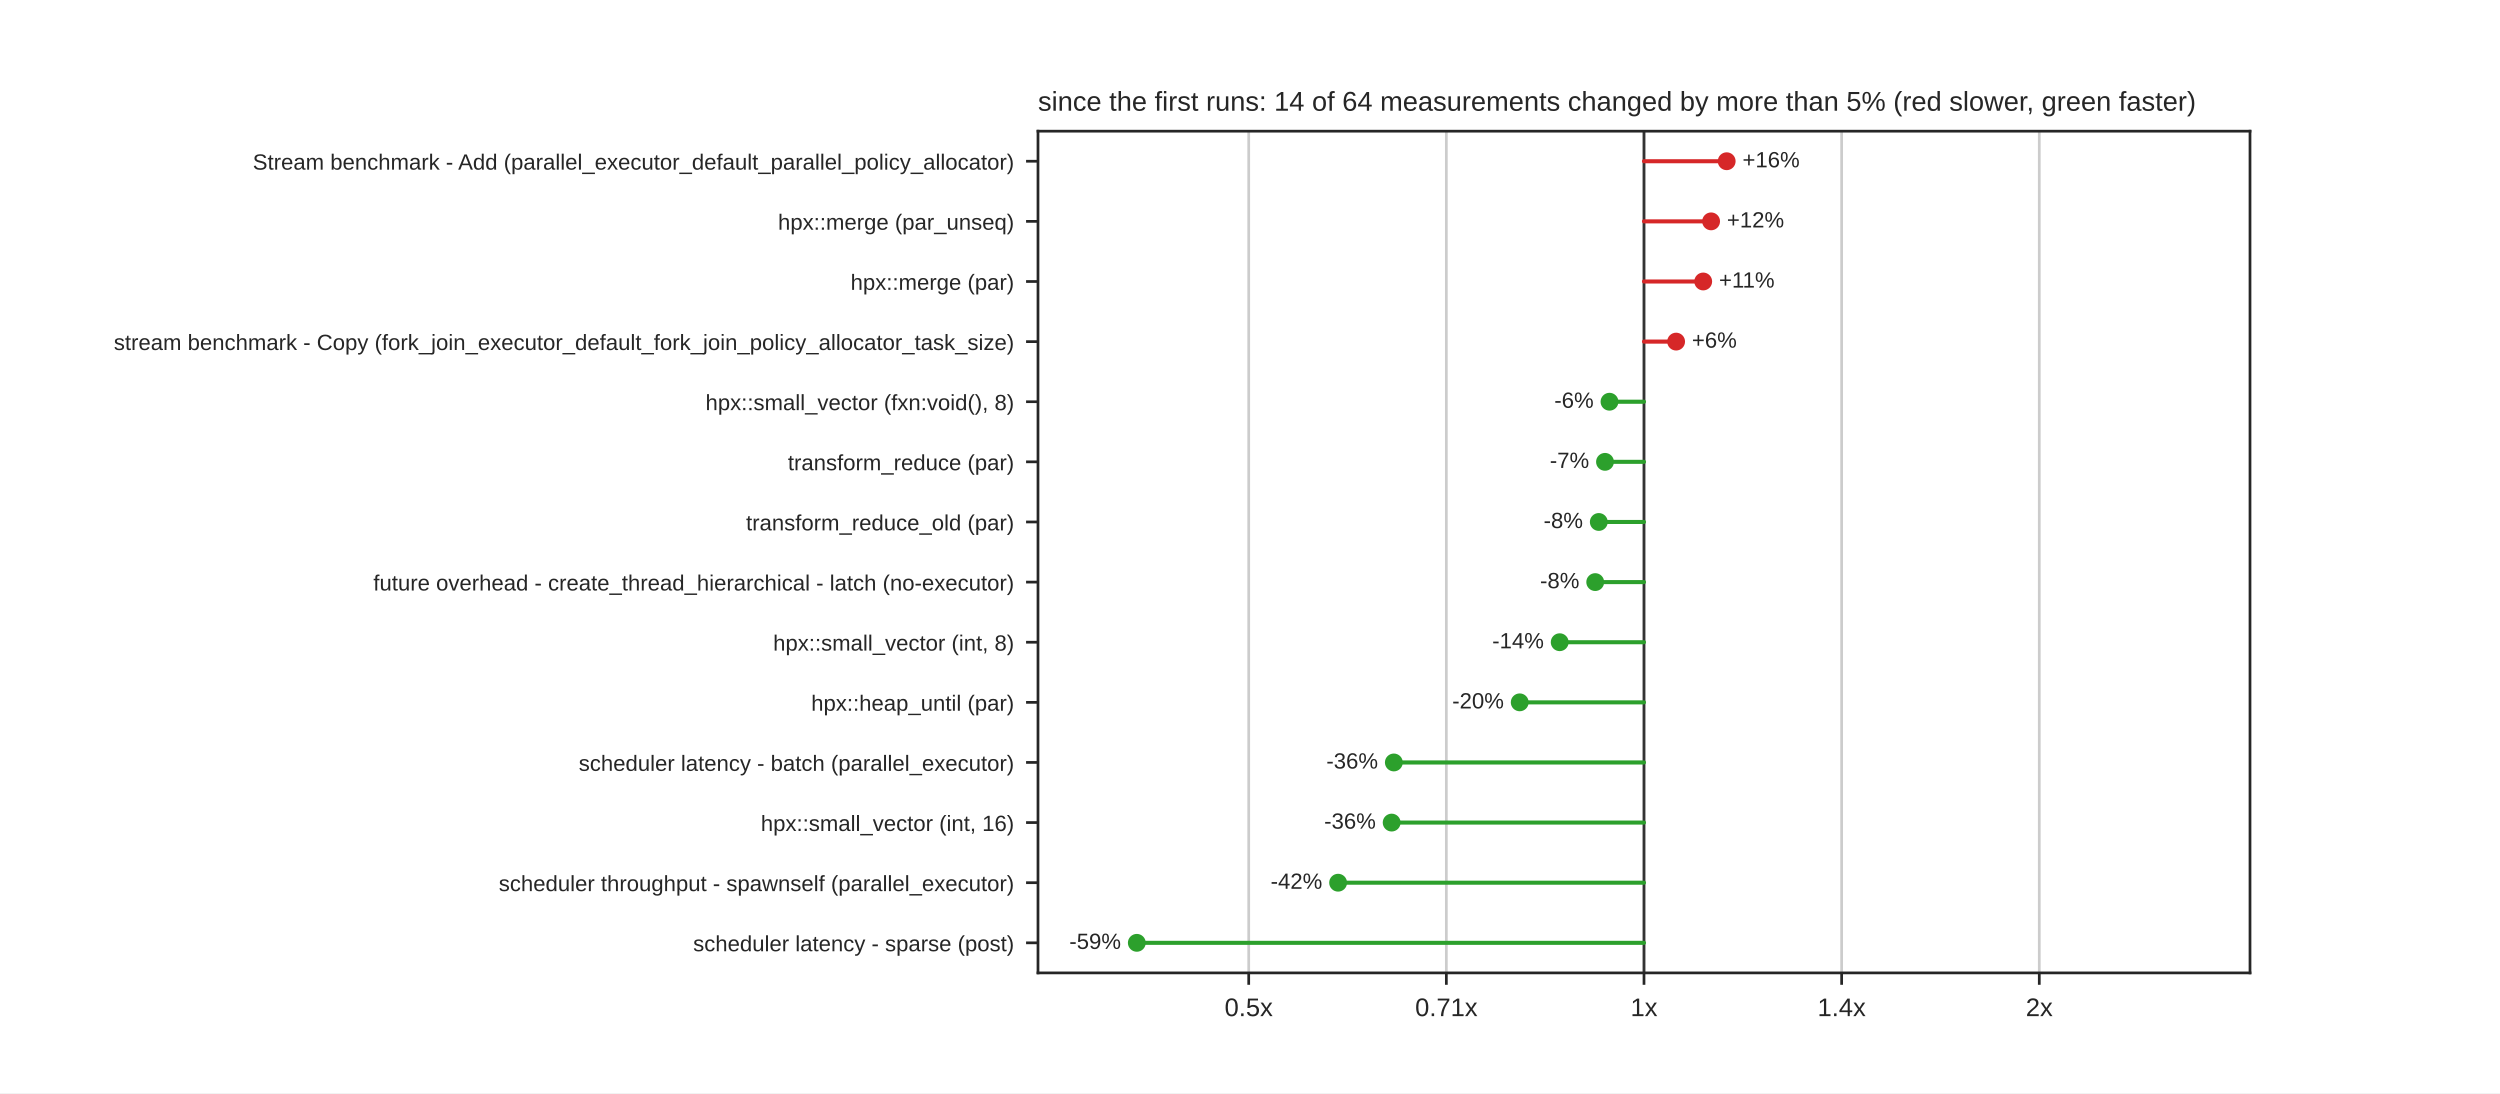
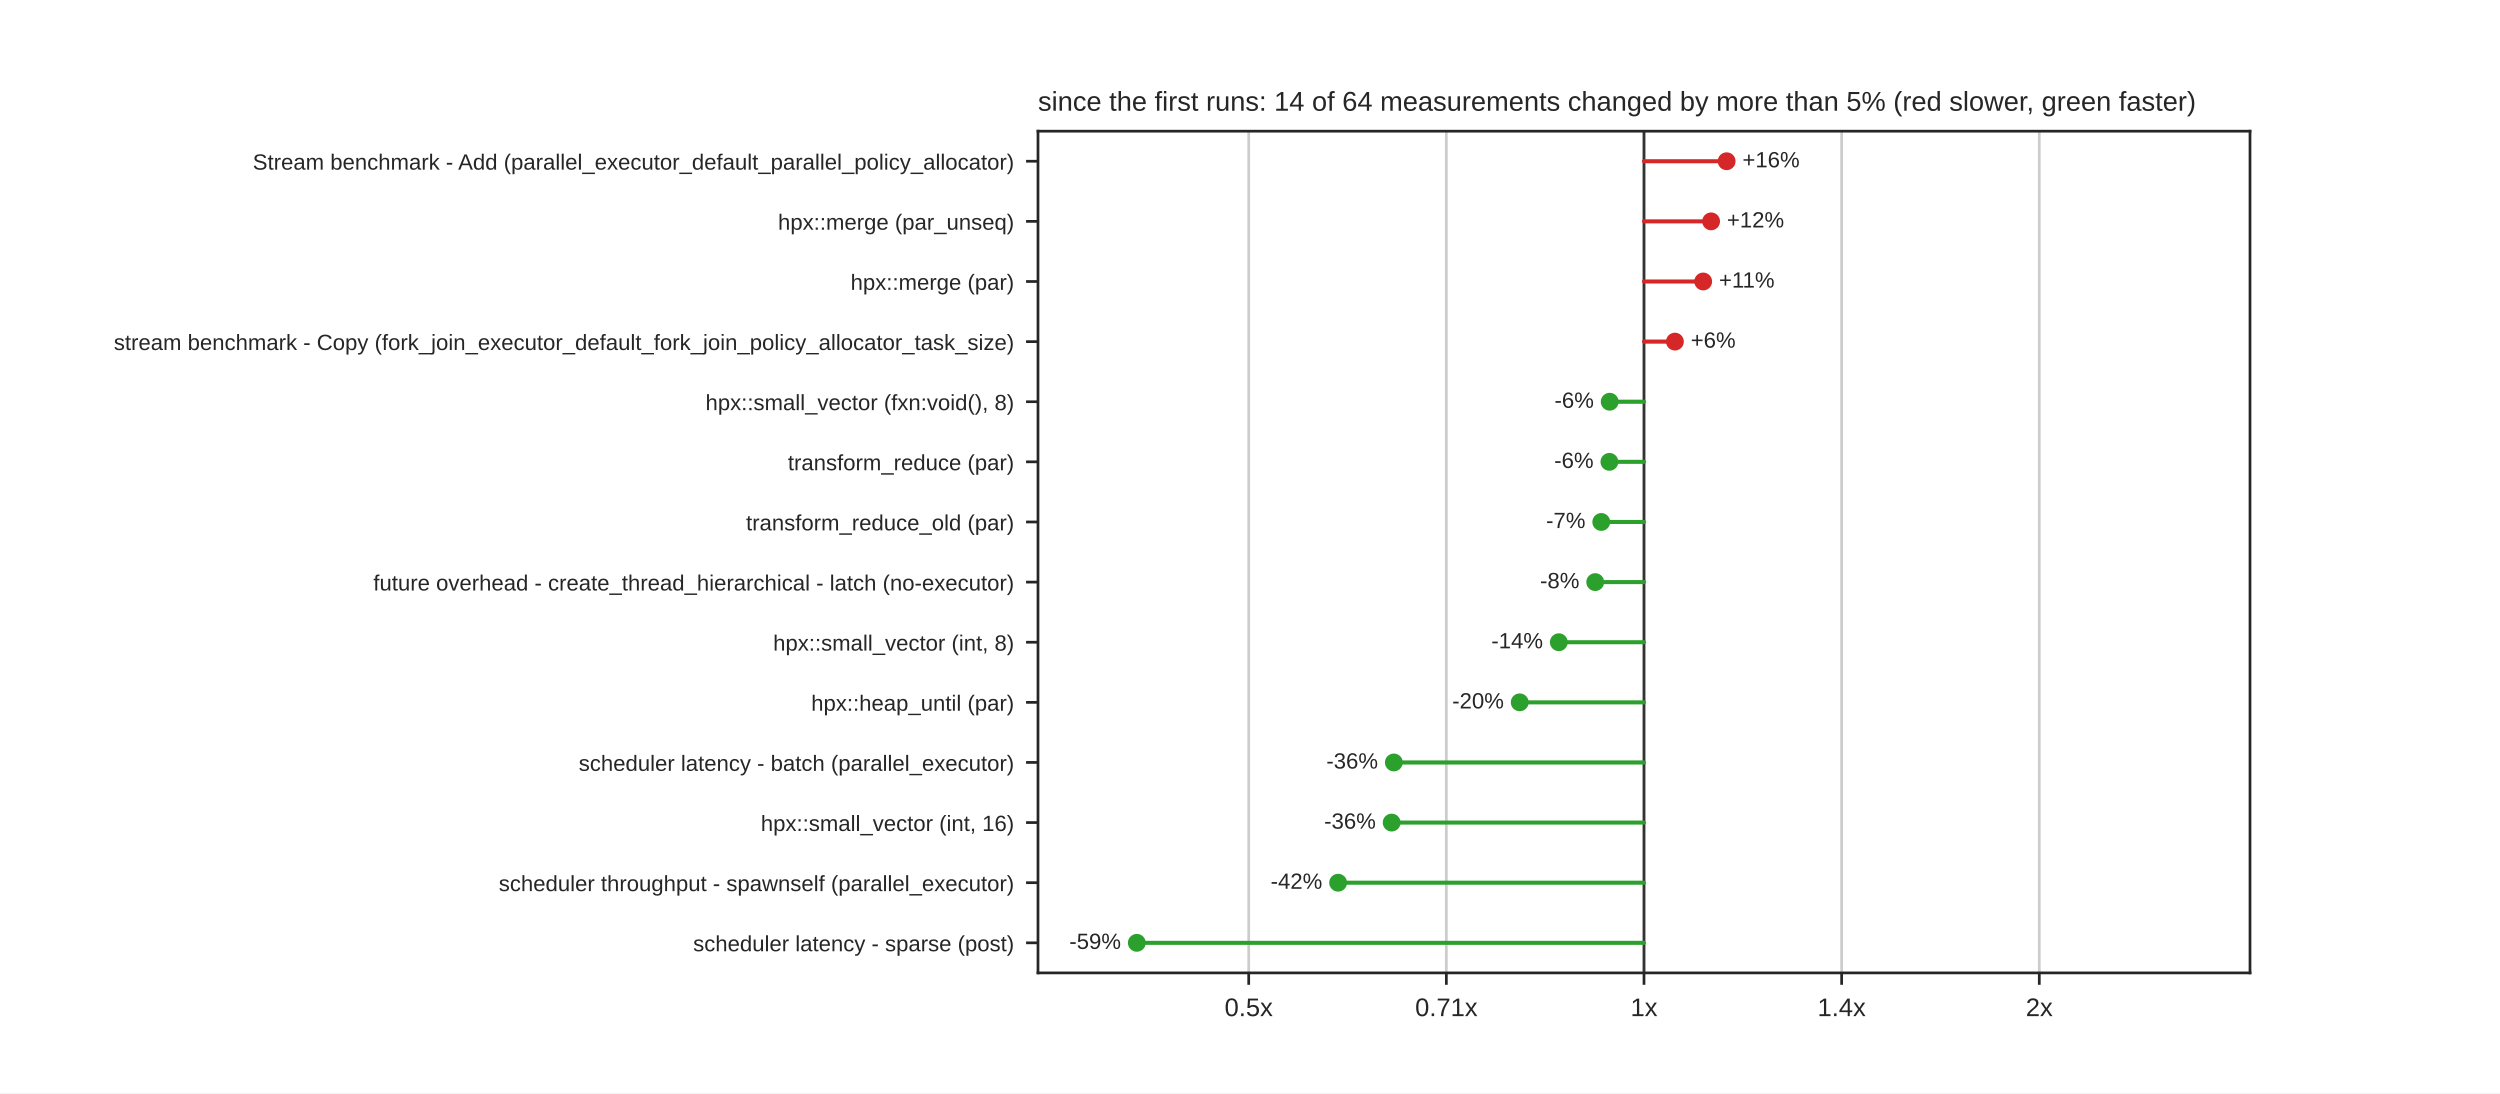
<svg xmlns="http://www.w3.org/2000/svg" xmlns:xlink="http://www.w3.org/1999/xlink" width="734.4pt" height="321.12pt" viewBox="0 0 734.4 321.12" version="1.1">
  <defs>
    <style type="text/css">*{stroke-linejoin: round; stroke-linecap: butt}</style>
  </defs>
  <g id="figure_1">
    <g id="patch_1">
      <path d="M 0 321.12  L 734.4 321.12  L 734.4 0  L 0 0  z " style="fill: #ffffff" />
    </g>
    <g id="axes_1">
      <g id="patch_2">
        <path d="M 304.92 285.797  L 660.96 285.797  L 660.96 38.534  L 304.92 38.534  z " style="fill: #ffffff" />
      </g>
      <g id="matplotlib.axis_1">
        <g id="xtick_1">
          <g id="line2d_1">
            <path d="M 366.821 285.797  L 366.821 38.534  " clip-path="url(#pd0584a2bc1)" style="fill: none; stroke: #cccccc; stroke-width: 0.8; stroke-linecap: round" />
          </g>
          <g id="line2d_2">
            <defs>
              <path id="mdfc5214045" d="M 0 0  L 0 3.5  " style="stroke: #262626; stroke-width: 0.8" />
            </defs>
            <g>
              <use xlink:href="#mdfc5214045" x="366.821" y="285.797" style="fill: #262626; stroke: #262626; stroke-width: 0.8" />
            </g>
          </g>
          <g id="text_1">
            <text style="fill: #262626; font: 7.5px 'Arial', 'DejaVu Sans', 'Liberation Sans', 'Bitstream Vera Sans', sans-serif; text-anchor: middle" x="366.821" y="298.496" transform="rotate(-0 366.8209 298.4956)">0.5x</text>
          </g>
        </g>
        <g id="xtick_2">
          <g id="line2d_3">
            <path d="M 424.88 285.797  L 424.88 38.534  " clip-path="url(#pd0584a2bc1)" style="fill: none; stroke: #cccccc; stroke-width: 0.8; stroke-linecap: round" />
          </g>
          <g id="line2d_4">
            <g>
              <use xlink:href="#mdfc5214045" x="424.88" y="285.797" style="fill: #262626; stroke: #262626; stroke-width: 0.8" />
            </g>
          </g>
          <g id="text_2">
            <text style="fill: #262626; font: 7.5px 'Arial', 'DejaVu Sans', 'Liberation Sans', 'Bitstream Vera Sans', sans-serif; text-anchor: middle" x="424.88" y="298.496" transform="rotate(-0 424.8804 298.4956)">0.71x</text>
          </g>
        </g>
        <g id="xtick_3">
          <g id="line2d_5">
            <path d="M 482.94 285.797  L 482.94 38.534  " clip-path="url(#pd0584a2bc1)" style="fill: none; stroke: #cccccc; stroke-width: 0.8; stroke-linecap: round" />
          </g>
          <g id="line2d_6">
            <g>
              <use xlink:href="#mdfc5214045" x="482.94" y="285.797" style="fill: #262626; stroke: #262626; stroke-width: 0.8" />
            </g>
          </g>
          <g id="text_3">
            <text style="fill: #262626; font: 7.5px 'Arial', 'DejaVu Sans', 'Liberation Sans', 'Bitstream Vera Sans', sans-serif; text-anchor: middle" x="482.94" y="298.496" transform="rotate(-0 482.94 298.4956)">1x</text>
          </g>
        </g>
        <g id="xtick_4">
          <g id="line2d_7">
            <path d="M 541 285.797  L 541 38.534  " clip-path="url(#pd0584a2bc1)" style="fill: none; stroke: #cccccc; stroke-width: 0.8; stroke-linecap: round" />
          </g>
          <g id="line2d_8">
            <g>
              <use xlink:href="#mdfc5214045" x="541" y="285.797" style="fill: #262626; stroke: #262626; stroke-width: 0.8" />
            </g>
          </g>
          <g id="text_4">
-             <text style="fill: #262626; font: 7.5px 'Arial', 'DejaVu Sans', 'Liberation Sans', 'Bitstream Vera Sans', sans-serif; text-anchor: middle" x="541" y="298.496" transform="rotate(-0 540.9996 298.4956)">1.4x</text>
+             <text style="fill: #262626; font: 7.5px 'Arial', 'DejaVu Sans', 'Liberation Sans', 'Bitstream Vera Sans', sans-serif; text-anchor: middle" x="541" y="298.496" transform="rotate(-0 540.9995 298.4956)">1.4x</text>
          </g>
        </g>
        <g id="xtick_5">
          <g id="line2d_9">
            <path d="M 599.059 285.797  L 599.059 38.534  " clip-path="url(#pd0584a2bc1)" style="fill: none; stroke: #cccccc; stroke-width: 0.8; stroke-linecap: round" />
          </g>
          <g id="line2d_10">
            <g>
              <use xlink:href="#mdfc5214045" x="599.059" y="285.797" style="fill: #262626; stroke: #262626; stroke-width: 0.8" />
            </g>
          </g>
          <g id="text_5">
            <text style="fill: #262626; font: 7.5px 'Arial', 'DejaVu Sans', 'Liberation Sans', 'Bitstream Vera Sans', sans-serif; text-anchor: middle" x="599.059" y="298.496" transform="rotate(-0 599.0591 298.4956)">2x</text>
          </g>
        </g>
      </g>
      <g id="matplotlib.axis_2">
        <g id="ytick_1">
          <g id="line2d_11">
            <defs>
              <path id="m414165cd4d" d="M 0 0  L -3.5 0  " style="stroke: #262626; stroke-width: 0.8" />
            </defs>
            <g>
              <use xlink:href="#m414165cd4d" x="304.92" y="47.365" style="fill: #262626; stroke: #262626; stroke-width: 0.8" />
            </g>
          </g>
          <g id="text_6">
            <text style="fill: #262626; font: 6.5px 'Arial', 'DejaVu Sans', 'Liberation Sans', 'Bitstream Vera Sans', sans-serif; text-anchor: end" x="297.92" y="49.835" transform="rotate(-0 297.92 49.83469)">Stream benchmark - Add (parallel_executor_default_parallel_policy_allocator)</text>
          </g>
        </g>
        <g id="ytick_2">
          <g id="line2d_12">
            <g>
              <use xlink:href="#m414165cd4d" x="304.92" y="65.027" style="fill: #262626; stroke: #262626; stroke-width: 0.8" />
            </g>
          </g>
          <g id="text_7">
            <text style="fill: #262626; font: 6.5px 'Arial', 'DejaVu Sans', 'Liberation Sans', 'Bitstream Vera Sans', sans-serif; text-anchor: end" x="297.92" y="67.496" transform="rotate(-0 297.92 67.49629)">hpx::merge (par_unseq)</text>
          </g>
        </g>
        <g id="ytick_3">
          <g id="line2d_13">
            <g>
              <use xlink:href="#m414165cd4d" x="304.92" y="82.688" style="fill: #262626; stroke: #262626; stroke-width: 0.8" />
            </g>
          </g>
          <g id="text_8">
            <text style="fill: #262626; font: 6.5px 'Arial', 'DejaVu Sans', 'Liberation Sans', 'Bitstream Vera Sans', sans-serif; text-anchor: end" x="297.92" y="85.158" transform="rotate(-0 297.92 85.15789)">hpx::merge (par)</text>
          </g>
        </g>
        <g id="ytick_4">
          <g id="line2d_14">
            <g>
              <use xlink:href="#m414165cd4d" x="304.92" y="100.35" style="fill: #262626; stroke: #262626; stroke-width: 0.8" />
            </g>
          </g>
          <g id="text_9">
            <text style="fill: #262626; font: 6.5px 'Arial', 'DejaVu Sans', 'Liberation Sans', 'Bitstream Vera Sans', sans-serif; text-anchor: end" x="297.92" y="102.819" transform="rotate(-0 297.92 102.8195)">stream benchmark - Copy (fork_join_executor_default_fork_join_policy_allocator_task_size)</text>
          </g>
        </g>
        <g id="ytick_5">
          <g id="line2d_15">
            <g>
              <use xlink:href="#m414165cd4d" x="304.92" y="118.012" style="fill: #262626; stroke: #262626; stroke-width: 0.8" />
            </g>
          </g>
          <g id="text_10">
            <text style="fill: #262626; font: 6.5px 'Arial', 'DejaVu Sans', 'Liberation Sans', 'Bitstream Vera Sans', sans-serif; text-anchor: end" x="297.92" y="120.481" transform="rotate(-0 297.92 120.4811)">hpx::small_vector (fxn:void(), 8)</text>
          </g>
        </g>
        <g id="ytick_6">
          <g id="line2d_16">
            <g>
              <use xlink:href="#m414165cd4d" x="304.92" y="135.673" style="fill: #262626; stroke: #262626; stroke-width: 0.8" />
            </g>
          </g>
          <g id="text_11">
            <text style="fill: #262626; font: 6.5px 'Arial', 'DejaVu Sans', 'Liberation Sans', 'Bitstream Vera Sans', sans-serif; text-anchor: end" x="297.92" y="138.143" transform="rotate(-0 297.92 138.1427)">transform_reduce (par)</text>
          </g>
        </g>
        <g id="ytick_7">
          <g id="line2d_17">
            <g>
              <use xlink:href="#m414165cd4d" x="304.92" y="153.335" style="fill: #262626; stroke: #262626; stroke-width: 0.8" />
            </g>
          </g>
          <g id="text_12">
            <text style="fill: #262626; font: 6.5px 'Arial', 'DejaVu Sans', 'Liberation Sans', 'Bitstream Vera Sans', sans-serif; text-anchor: end" x="297.92" y="155.804" transform="rotate(-0 297.92 155.8043)">transform_reduce_old (par)</text>
          </g>
        </g>
        <g id="ytick_8">
          <g id="line2d_18">
            <g>
              <use xlink:href="#m414165cd4d" x="304.92" y="170.996" style="fill: #262626; stroke: #262626; stroke-width: 0.8" />
            </g>
          </g>
          <g id="text_13">
            <text style="fill: #262626; font: 6.5px 'Arial', 'DejaVu Sans', 'Liberation Sans', 'Bitstream Vera Sans', sans-serif; text-anchor: end" x="297.92" y="173.466" transform="rotate(-0 297.92 173.4659)">future overhead - create_thread_hierarchical - latch (no-executor)</text>
          </g>
        </g>
        <g id="ytick_9">
          <g id="line2d_19">
            <g>
              <use xlink:href="#m414165cd4d" x="304.92" y="188.658" style="fill: #262626; stroke: #262626; stroke-width: 0.8" />
            </g>
          </g>
          <g id="text_14">
            <text style="fill: #262626; font: 6.5px 'Arial', 'DejaVu Sans', 'Liberation Sans', 'Bitstream Vera Sans', sans-serif; text-anchor: end" x="297.92" y="191.127" transform="rotate(-0 297.92 191.1275)">hpx::small_vector (int, 8)</text>
          </g>
        </g>
        <g id="ytick_10">
          <g id="line2d_20">
            <g>
              <use xlink:href="#m414165cd4d" x="304.92" y="206.32" style="fill: #262626; stroke: #262626; stroke-width: 0.8" />
            </g>
          </g>
          <g id="text_15">
            <text style="fill: #262626; font: 6.5px 'Arial', 'DejaVu Sans', 'Liberation Sans', 'Bitstream Vera Sans', sans-serif; text-anchor: end" x="297.92" y="208.789" transform="rotate(-0 297.92 208.7891)">hpx::heap_until (par)</text>
          </g>
        </g>
        <g id="ytick_11">
          <g id="line2d_21">
            <g>
              <use xlink:href="#m414165cd4d" x="304.92" y="223.981" style="fill: #262626; stroke: #262626; stroke-width: 0.8" />
            </g>
          </g>
          <g id="text_16">
            <text style="fill: #262626; font: 6.5px 'Arial', 'DejaVu Sans', 'Liberation Sans', 'Bitstream Vera Sans', sans-serif; text-anchor: end" x="297.92" y="226.451" transform="rotate(-0 297.92 226.4507)">scheduler latency - batch (parallel_executor)</text>
          </g>
        </g>
        <g id="ytick_12">
          <g id="line2d_22">
            <g>
              <use xlink:href="#m414165cd4d" x="304.92" y="241.643" style="fill: #262626; stroke: #262626; stroke-width: 0.8" />
            </g>
          </g>
          <g id="text_17">
            <text style="fill: #262626; font: 6.5px 'Arial', 'DejaVu Sans', 'Liberation Sans', 'Bitstream Vera Sans', sans-serif; text-anchor: end" x="297.92" y="244.112" transform="rotate(-0 297.92 244.1123)">hpx::small_vector (int, 16)</text>
          </g>
        </g>
        <g id="ytick_13">
          <g id="line2d_23">
            <g>
              <use xlink:href="#m414165cd4d" x="304.92" y="259.304" style="fill: #262626; stroke: #262626; stroke-width: 0.8" />
            </g>
          </g>
          <g id="text_18">
            <text style="fill: #262626; font: 6.5px 'Arial', 'DejaVu Sans', 'Liberation Sans', 'Bitstream Vera Sans', sans-serif; text-anchor: end" x="297.92" y="261.774" transform="rotate(-0 297.92 261.7739)">scheduler throughput - spawnself (parallel_executor)</text>
          </g>
        </g>
        <g id="ytick_14">
          <g id="line2d_24">
            <g>
              <use xlink:href="#m414165cd4d" x="304.92" y="276.966" style="fill: #262626; stroke: #262626; stroke-width: 0.8" />
            </g>
          </g>
          <g id="text_19">
            <text style="fill: #262626; font: 6.5px 'Arial', 'DejaVu Sans', 'Liberation Sans', 'Bitstream Vera Sans', sans-serif; text-anchor: end" x="297.92" y="279.435" transform="rotate(-0 297.92 279.4355)">scheduler latency - sparse (post)</text>
          </g>
        </g>
      </g>
      <g id="line2d_25">
        <path d="M 482.94 285.797  L 482.94 38.534  " clip-path="url(#pd0584a2bc1)" style="fill: none; stroke: #333333; stroke-width: 0.8; stroke-linecap: round" />
      </g>
      <g id="line2d_26">
-         <path d="M 482.94 47.365  L 507.231 47.365  " clip-path="url(#pd0584a2bc1)" style="fill: none; stroke: #d62728; stroke-width: 1.2; stroke-linecap: round" />
+         <path d="M 482.94 47.365  L 507.218 47.365  " clip-path="url(#pd0584a2bc1)" style="fill: none; stroke: #d62728; stroke-width: 1.2; stroke-linecap: round" />
      </g>
      <g id="line2d_27">
        <path d="M 482.94 65.027  L 502.655 65.027  " clip-path="url(#pd0584a2bc1)" style="fill: none; stroke: #d62728; stroke-width: 1.2; stroke-linecap: round" />
      </g>
      <g id="line2d_28">
-         <path d="M 482.94 82.688  L 500.334 82.688  " clip-path="url(#pd0584a2bc1)" style="fill: none; stroke: #d62728; stroke-width: 1.2; stroke-linecap: round" />
+         <path d="M 482.94 82.688  L 500.326 82.688  " clip-path="url(#pd0584a2bc1)" style="fill: none; stroke: #d62728; stroke-width: 1.2; stroke-linecap: round" />
      </g>
      <g id="line2d_29">
-         <path d="M 482.94 100.35  L 492.375 100.35  " clip-path="url(#pd0584a2bc1)" style="fill: none; stroke: #d62728; stroke-width: 1.2; stroke-linecap: round" />
+         <path d="M 482.94 100.35  L 492.025 100.35  " clip-path="url(#pd0584a2bc1)" style="fill: none; stroke: #d62728; stroke-width: 1.2; stroke-linecap: round" />
      </g>
      <g id="line2d_30">
-         <path d="M 482.94 118.012  L 472.806 118.012  " clip-path="url(#pd0584a2bc1)" style="fill: none; stroke: #2ca02c; stroke-width: 1.2; stroke-linecap: round" />
+         <path d="M 482.94 118.012  L 472.862 118.012  " clip-path="url(#pd0584a2bc1)" style="fill: none; stroke: #2ca02c; stroke-width: 1.2; stroke-linecap: round" />
      </g>
      <g id="line2d_31">
-         <path d="M 482.94 135.673  L 471.485 135.673  " clip-path="url(#pd0584a2bc1)" style="fill: none; stroke: #2ca02c; stroke-width: 1.2; stroke-linecap: round" />
+         <path d="M 482.94 135.673  L 472.777 135.673  " clip-path="url(#pd0584a2bc1)" style="fill: none; stroke: #2ca02c; stroke-width: 1.2; stroke-linecap: round" />
      </g>
      <g id="line2d_32">
-         <path d="M 482.94 153.335  L 469.662 153.335  " clip-path="url(#pd0584a2bc1)" style="fill: none; stroke: #2ca02c; stroke-width: 1.2; stroke-linecap: round" />
+         <path d="M 482.94 153.335  L 470.386 153.335  " clip-path="url(#pd0584a2bc1)" style="fill: none; stroke: #2ca02c; stroke-width: 1.2; stroke-linecap: round" />
      </g>
      <g id="line2d_33">
        <path d="M 482.94 170.996  L 468.613 170.996  " clip-path="url(#pd0584a2bc1)" style="fill: none; stroke: #2ca02c; stroke-width: 1.2; stroke-linecap: round" />
      </g>
      <g id="line2d_34">
-         <path d="M 482.94 188.658  L 458.178 188.658  " clip-path="url(#pd0584a2bc1)" style="fill: none; stroke: #2ca02c; stroke-width: 1.2; stroke-linecap: round" />
+         <path d="M 482.94 188.658  L 457.92 188.658  " clip-path="url(#pd0584a2bc1)" style="fill: none; stroke: #2ca02c; stroke-width: 1.2; stroke-linecap: round" />
      </g>
      <g id="line2d_35">
-         <path d="M 482.94 206.32  L 446.432 206.32  " clip-path="url(#pd0584a2bc1)" style="fill: none; stroke: #2ca02c; stroke-width: 1.2; stroke-linecap: round" />
+         <path d="M 482.94 206.32  L 446.431 206.32  " clip-path="url(#pd0584a2bc1)" style="fill: none; stroke: #2ca02c; stroke-width: 1.2; stroke-linecap: round" />
      </g>
      <g id="line2d_36">
-         <path d="M 482.94 223.981  L 409.455 223.981  " clip-path="url(#pd0584a2bc1)" style="fill: none; stroke: #2ca02c; stroke-width: 1.2; stroke-linecap: round" />
+         <path d="M 482.94 223.981  L 409.454 223.981  " clip-path="url(#pd0584a2bc1)" style="fill: none; stroke: #2ca02c; stroke-width: 1.2; stroke-linecap: round" />
      </g>
      <g id="line2d_37">
        <path d="M 482.94 241.643  L 408.814 241.643  " clip-path="url(#pd0584a2bc1)" style="fill: none; stroke: #2ca02c; stroke-width: 1.2; stroke-linecap: round" />
      </g>
      <g id="line2d_38">
        <path d="M 482.94 259.304  L 393.083 259.304  " clip-path="url(#pd0584a2bc1)" style="fill: none; stroke: #2ca02c; stroke-width: 1.2; stroke-linecap: round" />
      </g>
      <g id="line2d_39">
        <path d="M 482.94 276.966  L 333.95 276.966  " clip-path="url(#pd0584a2bc1)" style="fill: none; stroke: #2ca02c; stroke-width: 1.2; stroke-linecap: round" />
      </g>
      <g id="patch_3">
        <path d="M 304.92 285.797  L 304.92 38.534  " style="fill: none; stroke: #262626; stroke-width: 0.8; stroke-linejoin: miter; stroke-linecap: square" />
      </g>
      <g id="patch_4">
        <path d="M 660.96 285.797  L 660.96 38.534  " style="fill: none; stroke: #262626; stroke-width: 0.8; stroke-linejoin: miter; stroke-linecap: square" />
      </g>
      <g id="patch_5">
        <path d="M 304.92 285.797  L 660.96 285.797  " style="fill: none; stroke: #262626; stroke-width: 0.8; stroke-linejoin: miter; stroke-linecap: square" />
      </g>
      <g id="patch_6">
        <path d="M 304.92 38.534  L 660.96 38.534  " style="fill: none; stroke: #262626; stroke-width: 0.8; stroke-linejoin: miter; stroke-linecap: square" />
      </g>
      <g id="PathCollection_1">
        <defs>
          <path id="m8968767a60" d="M 0 2.121  C 0.563 2.121 1.102 1.898 1.5 1.5  C 1.898 1.102 2.121 0.563 2.121 0  C 2.121 -0.563 1.898 -1.102 1.5 -1.5  C 1.102 -1.898 0.563 -2.121 0 -2.121  C -0.563 -2.121 -1.102 -1.898 -1.5 -1.5  C -1.898 -1.102 -2.121 -0.563 -2.121 0  C -2.121 0.563 -1.898 1.102 -1.5 1.5  C -1.102 1.898 -0.563 2.121 0 2.121  z " style="stroke: #d62728" />
        </defs>
        <g clip-path="url(#pd0584a2bc1)">
-           <use xlink:href="#m8968767a60" x="507.231" y="47.365" style="fill: #d62728; stroke: #d62728" />
+           <use xlink:href="#m8968767a60" x="507.218" y="47.365" style="fill: #d62728; stroke: #d62728" />
        </g>
      </g>
      <g id="text_20">
-         <text style="fill: #262626; font: 6.5px 'Arial', 'DejaVu Sans', 'Liberation Sans', 'Bitstream Vera Sans', sans-serif; text-anchor: start" x="511.876" y="49.159" transform="rotate(-0 511.8758 49.15879)">+16%</text>
+         <text style="fill: #262626; font: 6.5px 'Arial', 'DejaVu Sans', 'Liberation Sans', 'Bitstream Vera Sans', sans-serif; text-anchor: start" x="511.863" y="49.159" transform="rotate(-0 511.863 49.15879)">+16%</text>
      </g>
      <g id="PathCollection_2">
        <g clip-path="url(#pd0584a2bc1)">
          <use xlink:href="#m8968767a60" x="502.655" y="65.027" style="fill: #d62728; stroke: #d62728" />
        </g>
      </g>
      <g id="text_21">
-         <text style="fill: #262626; font: 6.5px 'Arial', 'DejaVu Sans', 'Liberation Sans', 'Bitstream Vera Sans', sans-serif; text-anchor: start" x="507.3" y="66.82" transform="rotate(-0 507.2995 66.82039)">+12%</text>
+         <text style="fill: #262626; font: 6.5px 'Arial', 'DejaVu Sans', 'Liberation Sans', 'Bitstream Vera Sans', sans-serif; text-anchor: start" x="507.299" y="66.82" transform="rotate(-0 507.2995 66.82039)">+12%</text>
      </g>
      <g id="PathCollection_3">
        <g clip-path="url(#pd0584a2bc1)">
-           <use xlink:href="#m8968767a60" x="500.334" y="82.688" style="fill: #d62728; stroke: #d62728" />
+           <use xlink:href="#m8968767a60" x="500.326" y="82.688" style="fill: #d62728; stroke: #d62728" />
        </g>
      </g>
      <g id="text_22">
-         <text style="fill: #262626; font: 6.5px 'Arial', 'DejaVu Sans', 'Liberation Sans', 'Bitstream Vera Sans', sans-serif; text-anchor: start" x="504.979" y="84.482" transform="rotate(-0 504.9786 84.48199)">+11%</text>
+         <text style="fill: #262626; font: 6.5px 'Arial', 'DejaVu Sans', 'Liberation Sans', 'Bitstream Vera Sans', sans-serif; text-anchor: start" x="504.971" y="84.482" transform="rotate(-0 504.971 84.48199)">+11%</text>
      </g>
      <g id="PathCollection_4">
        <g clip-path="url(#pd0584a2bc1)">
-           <use xlink:href="#m8968767a60" x="492.375" y="100.35" style="fill: #d62728; stroke: #d62728" />
+           <use xlink:href="#m8968767a60" x="492.025" y="100.35" style="fill: #d62728; stroke: #d62728" />
        </g>
      </g>
      <g id="text_23">
-         <text style="fill: #262626; font: 6.5px 'Arial', 'DejaVu Sans', 'Liberation Sans', 'Bitstream Vera Sans', sans-serif; text-anchor: start" x="497.02" y="102.144" transform="rotate(-0 497.0196 102.1436)">+6%</text>
+         <text style="fill: #262626; font: 6.5px 'Arial', 'DejaVu Sans', 'Liberation Sans', 'Bitstream Vera Sans', sans-serif; text-anchor: start" x="496.67" y="102.144" transform="rotate(-0 496.6702 102.1436)">+6%</text>
      </g>
      <g id="PathCollection_5">
        <defs>
          <path id="m7978cd0e5a" d="M 0 2.121  C 0.563 2.121 1.102 1.898 1.5 1.5  C 1.898 1.102 2.121 0.563 2.121 0  C 2.121 -0.563 1.898 -1.102 1.5 -1.5  C 1.102 -1.898 0.563 -2.121 0 -2.121  C -0.563 -2.121 -1.102 -1.898 -1.5 -1.5  C -1.898 -1.102 -2.121 -0.563 -2.121 0  C -2.121 0.563 -1.898 1.102 -1.5 1.5  C -1.102 1.898 -0.563 2.121 0 2.121  z " style="stroke: #2ca02c" />
        </defs>
        <g clip-path="url(#pd0584a2bc1)">
-           <use xlink:href="#m7978cd0e5a" x="472.806" y="118.012" style="fill: #2ca02c; stroke: #2ca02c" />
+           <use xlink:href="#m7978cd0e5a" x="472.862" y="118.012" style="fill: #2ca02c; stroke: #2ca02c" />
        </g>
      </g>
      <g id="text_24">
-         <text style="fill: #262626; font: 6.5px 'Arial', 'DejaVu Sans', 'Liberation Sans', 'Bitstream Vera Sans', sans-serif; text-anchor: end" x="468.161" y="119.805" transform="rotate(-0 468.161 119.8052)">-6%</text>
+         <text style="fill: #262626; font: 6.5px 'Arial', 'DejaVu Sans', 'Liberation Sans', 'Bitstream Vera Sans', sans-serif; text-anchor: end" x="468.217" y="119.805" transform="rotate(-0 468.2172 119.8052)">-6%</text>
      </g>
      <g id="PathCollection_6">
        <g clip-path="url(#pd0584a2bc1)">
-           <use xlink:href="#m7978cd0e5a" x="471.485" y="135.673" style="fill: #2ca02c; stroke: #2ca02c" />
+           <use xlink:href="#m7978cd0e5a" x="472.777" y="135.673" style="fill: #2ca02c; stroke: #2ca02c" />
        </g>
      </g>
      <g id="text_25">
-         <text style="fill: #262626; font: 6.5px 'Arial', 'DejaVu Sans', 'Liberation Sans', 'Bitstream Vera Sans', sans-serif; text-anchor: end" x="466.84" y="137.467" transform="rotate(-0 466.8399 137.4668)">-7%</text>
+         <text style="fill: #262626; font: 6.5px 'Arial', 'DejaVu Sans', 'Liberation Sans', 'Bitstream Vera Sans', sans-serif; text-anchor: end" x="468.132" y="137.467" transform="rotate(-0 468.1325 137.4668)">-6%</text>
      </g>
      <g id="PathCollection_7">
        <g clip-path="url(#pd0584a2bc1)">
-           <use xlink:href="#m7978cd0e5a" x="469.662" y="153.335" style="fill: #2ca02c; stroke: #2ca02c" />
+           <use xlink:href="#m7978cd0e5a" x="470.386" y="153.335" style="fill: #2ca02c; stroke: #2ca02c" />
        </g>
      </g>
      <g id="text_26">
-         <text style="fill: #262626; font: 6.5px 'Arial', 'DejaVu Sans', 'Liberation Sans', 'Bitstream Vera Sans', sans-serif; text-anchor: end" x="465.017" y="155.128" transform="rotate(-0 465.0174 155.1284)">-8%</text>
+         <text style="fill: #262626; font: 6.5px 'Arial', 'DejaVu Sans', 'Liberation Sans', 'Bitstream Vera Sans', sans-serif; text-anchor: end" x="465.742" y="155.128" transform="rotate(-0 465.7416 155.1284)">-7%</text>
      </g>
      <g id="PathCollection_8">
        <g clip-path="url(#pd0584a2bc1)">
          <use xlink:href="#m7978cd0e5a" x="468.613" y="170.996" style="fill: #2ca02c; stroke: #2ca02c" />
        </g>
      </g>
      <g id="text_27">
        <text style="fill: #262626; font: 6.5px 'Arial', 'DejaVu Sans', 'Liberation Sans', 'Bitstream Vera Sans', sans-serif; text-anchor: end" x="463.968" y="172.79" transform="rotate(-0 463.9678 172.79)">-8%</text>
      </g>
      <g id="PathCollection_9">
        <g clip-path="url(#pd0584a2bc1)">
-           <use xlink:href="#m7978cd0e5a" x="458.178" y="188.658" style="fill: #2ca02c; stroke: #2ca02c" />
+           <use xlink:href="#m7978cd0e5a" x="457.92" y="188.658" style="fill: #2ca02c; stroke: #2ca02c" />
        </g>
      </g>
      <g id="text_28">
-         <text style="fill: #262626; font: 6.5px 'Arial', 'DejaVu Sans', 'Liberation Sans', 'Bitstream Vera Sans', sans-serif; text-anchor: end" x="453.533" y="190.452" transform="rotate(-0 453.5329 190.4516)">-14%</text>
+         <text style="fill: #262626; font: 6.5px 'Arial', 'DejaVu Sans', 'Liberation Sans', 'Bitstream Vera Sans', sans-serif; text-anchor: end" x="453.275" y="190.452" transform="rotate(-0 453.2754 190.4516)">-14%</text>
      </g>
      <g id="PathCollection_10">
        <g clip-path="url(#pd0584a2bc1)">
-           <use xlink:href="#m7978cd0e5a" x="446.432" y="206.32" style="fill: #2ca02c; stroke: #2ca02c" />
+           <use xlink:href="#m7978cd0e5a" x="446.431" y="206.32" style="fill: #2ca02c; stroke: #2ca02c" />
        </g>
      </g>
      <g id="text_29">
-         <text style="fill: #262626; font: 6.5px 'Arial', 'DejaVu Sans', 'Liberation Sans', 'Bitstream Vera Sans', sans-serif; text-anchor: end" x="441.787" y="208.113" transform="rotate(-0 441.7869 208.1132)">-20%</text>
+         <text style="fill: #262626; font: 6.5px 'Arial', 'DejaVu Sans', 'Liberation Sans', 'Bitstream Vera Sans', sans-serif; text-anchor: end" x="441.786" y="208.113" transform="rotate(-0 441.7864 208.1132)">-20%</text>
      </g>
      <g id="PathCollection_11">
        <g clip-path="url(#pd0584a2bc1)">
-           <use xlink:href="#m7978cd0e5a" x="409.455" y="223.981" style="fill: #2ca02c; stroke: #2ca02c" />
+           <use xlink:href="#m7978cd0e5a" x="409.454" y="223.981" style="fill: #2ca02c; stroke: #2ca02c" />
        </g>
      </g>
      <g id="text_30">
-         <text style="fill: #262626; font: 6.5px 'Arial', 'DejaVu Sans', 'Liberation Sans', 'Bitstream Vera Sans', sans-serif; text-anchor: end" x="404.81" y="225.775" transform="rotate(-0 404.8099 225.7748)">-36%</text>
+         <text style="fill: #262626; font: 6.5px 'Arial', 'DejaVu Sans', 'Liberation Sans', 'Bitstream Vera Sans', sans-serif; text-anchor: end" x="404.809" y="225.775" transform="rotate(-0 404.8091 225.7748)">-36%</text>
      </g>
      <g id="PathCollection_12">
        <g clip-path="url(#pd0584a2bc1)">
          <use xlink:href="#m7978cd0e5a" x="408.814" y="241.643" style="fill: #2ca02c; stroke: #2ca02c" />
        </g>
      </g>
      <g id="text_31">
        <text style="fill: #262626; font: 6.5px 'Arial', 'DejaVu Sans', 'Liberation Sans', 'Bitstream Vera Sans', sans-serif; text-anchor: end" x="404.169" y="243.436" transform="rotate(-0 404.1689 243.4364)">-36%</text>
      </g>
      <g id="PathCollection_13">
        <g clip-path="url(#pd0584a2bc1)">
          <use xlink:href="#m7978cd0e5a" x="393.083" y="259.304" style="fill: #2ca02c; stroke: #2ca02c" />
        </g>
      </g>
      <g id="text_32">
        <text style="fill: #262626; font: 6.5px 'Arial', 'DejaVu Sans', 'Liberation Sans', 'Bitstream Vera Sans', sans-serif; text-anchor: end" x="388.439" y="261.098" transform="rotate(-0 388.4387 261.098)">-42%</text>
      </g>
      <g id="PathCollection_14">
        <g clip-path="url(#pd0584a2bc1)">
          <use xlink:href="#m7978cd0e5a" x="333.95" y="276.966" style="fill: #2ca02c; stroke: #2ca02c" />
        </g>
      </g>
      <g id="text_33">
        <text style="fill: #262626; font: 6.5px 'Arial', 'DejaVu Sans', 'Liberation Sans', 'Bitstream Vera Sans', sans-serif; text-anchor: end" x="329.305" y="278.76" transform="rotate(-0 329.305 278.7596)">-59%</text>
      </g>
      <g id="text_34">
        <text style="fill: #262626; font: 8px 'Arial', 'DejaVu Sans', 'Liberation Sans', 'Bitstream Vera Sans', sans-serif; text-anchor: start" x="304.92" y="32.534" transform="rotate(-0 304.92 32.5344)">since the first runs: 14 of 64 measurements changed by more than 5% (red slower, green faster)</text>
      </g>
    </g>
  </g>
  <defs>
    <clipPath id="pd0584a2bc1">
      <rect x="304.92" y="38.534" width="356.04" height="247.262" />
    </clipPath>
  </defs>
</svg>
